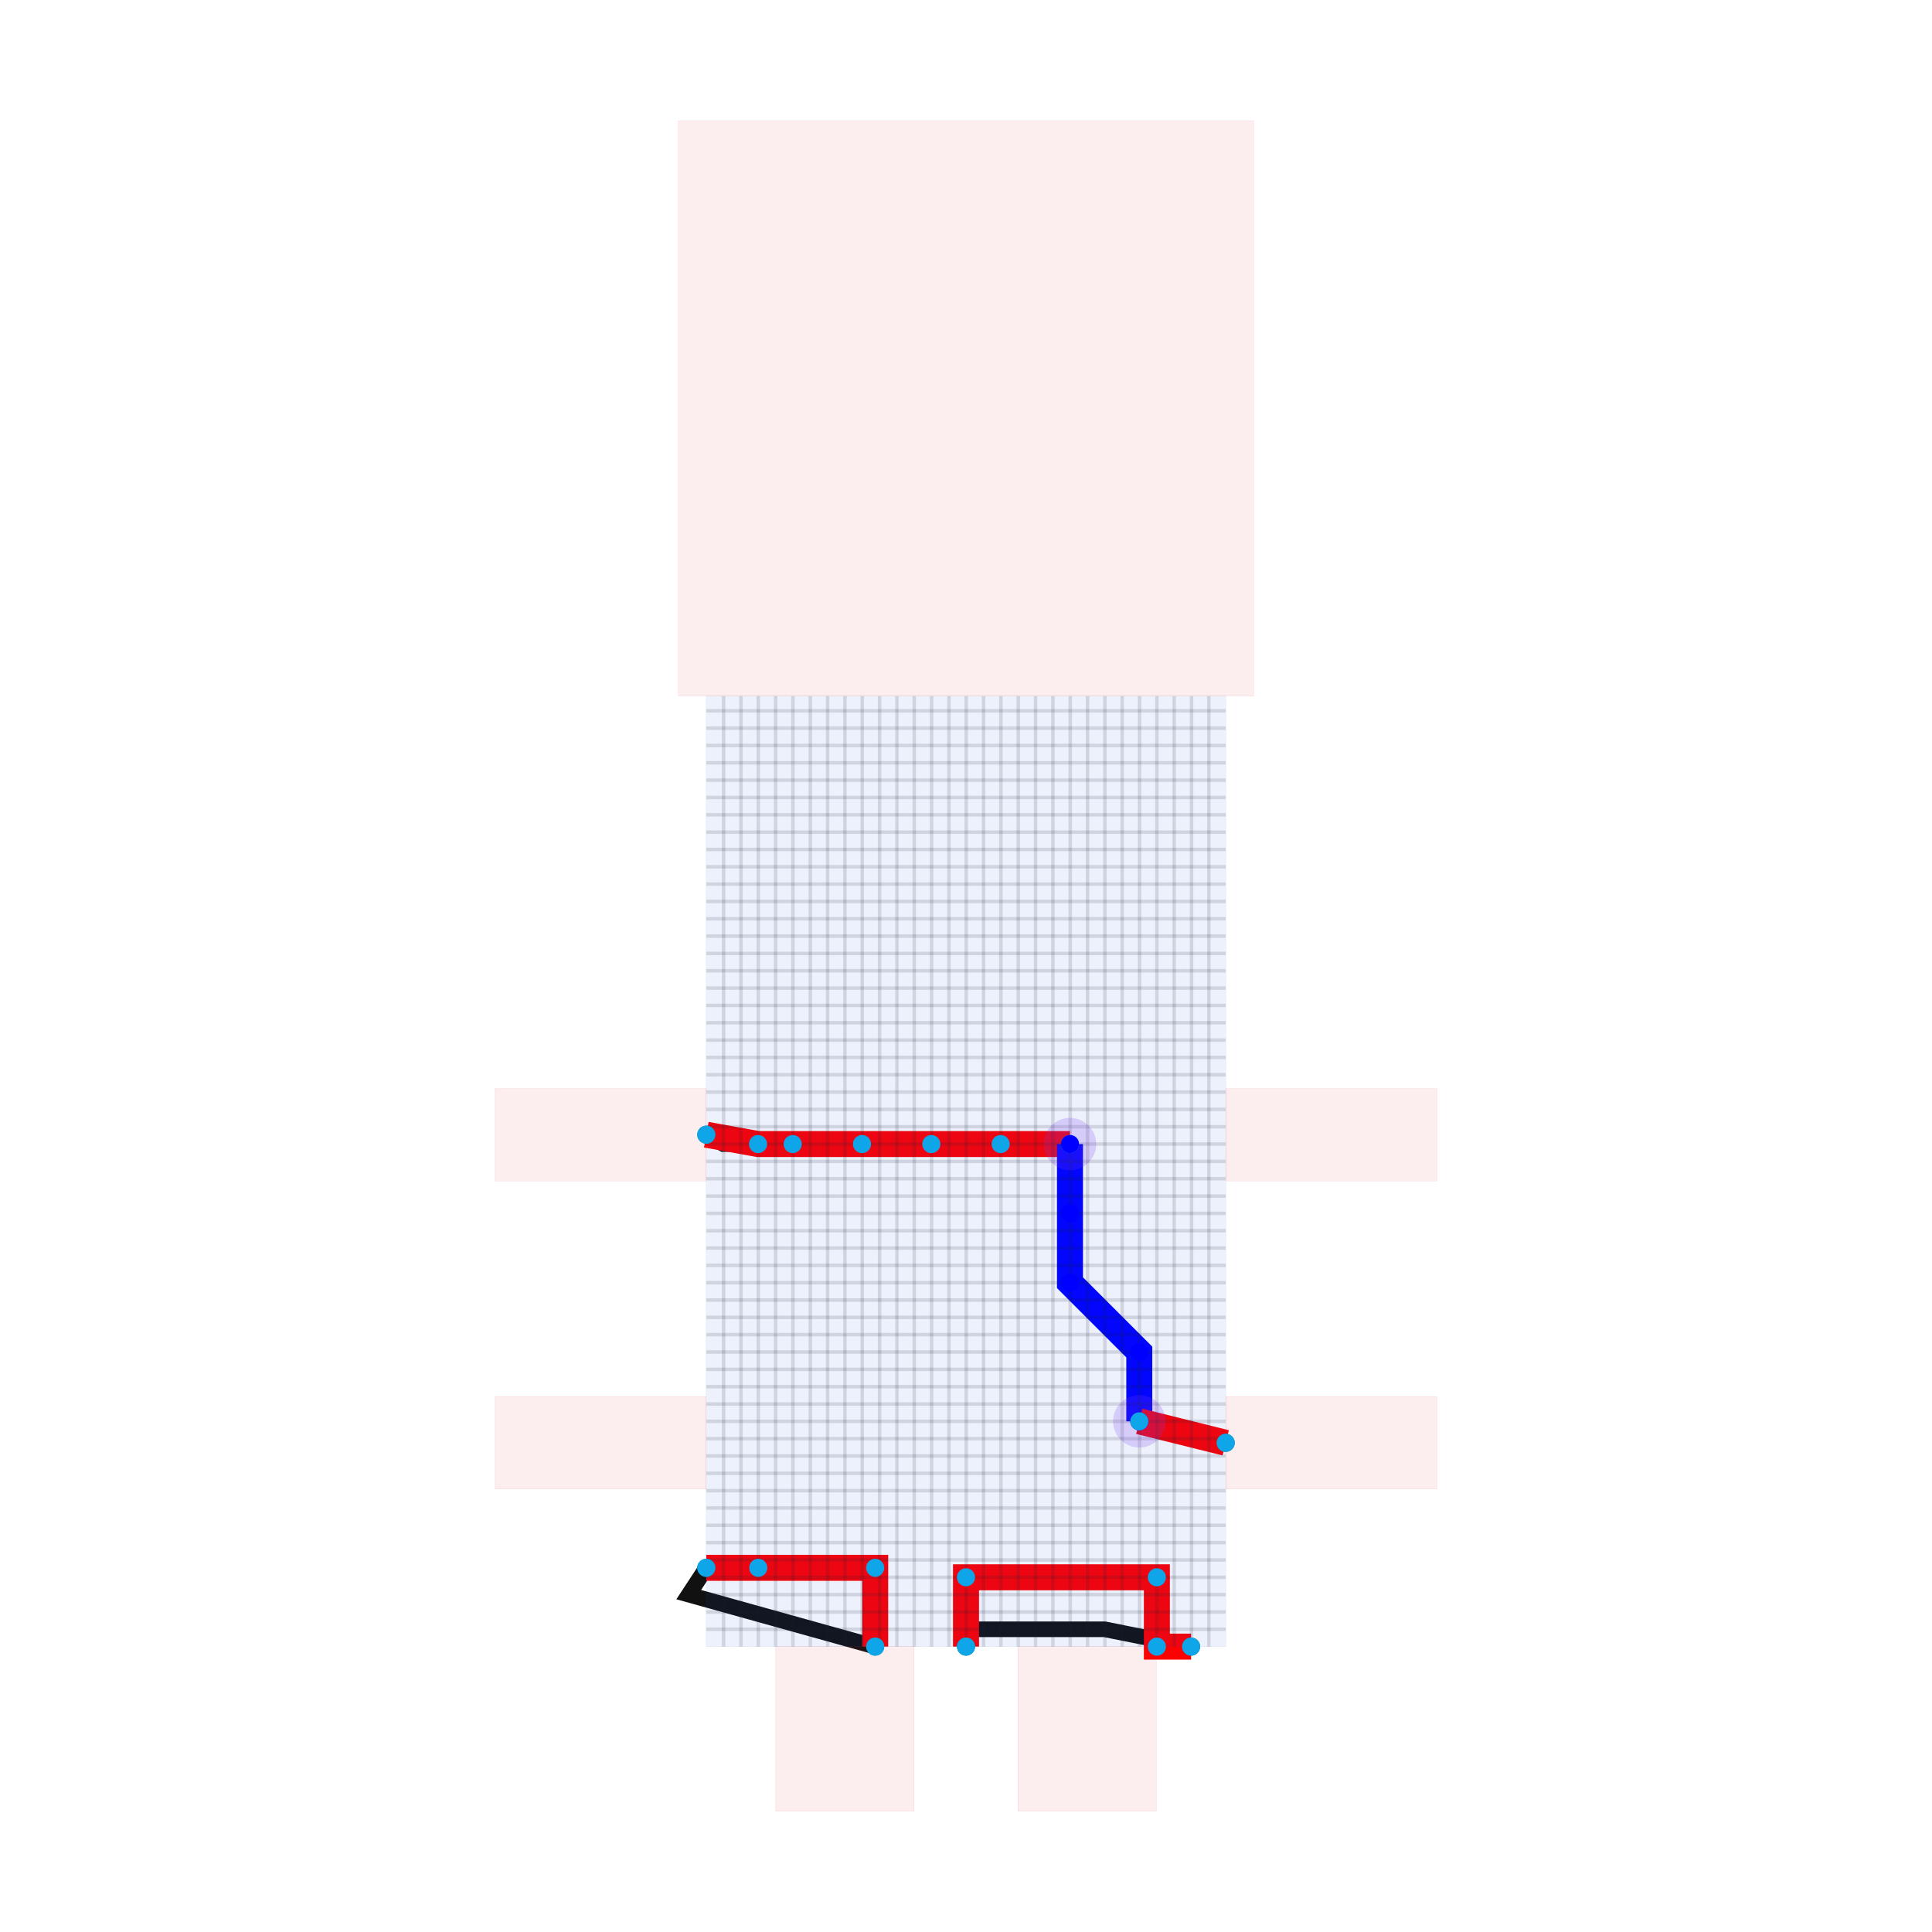
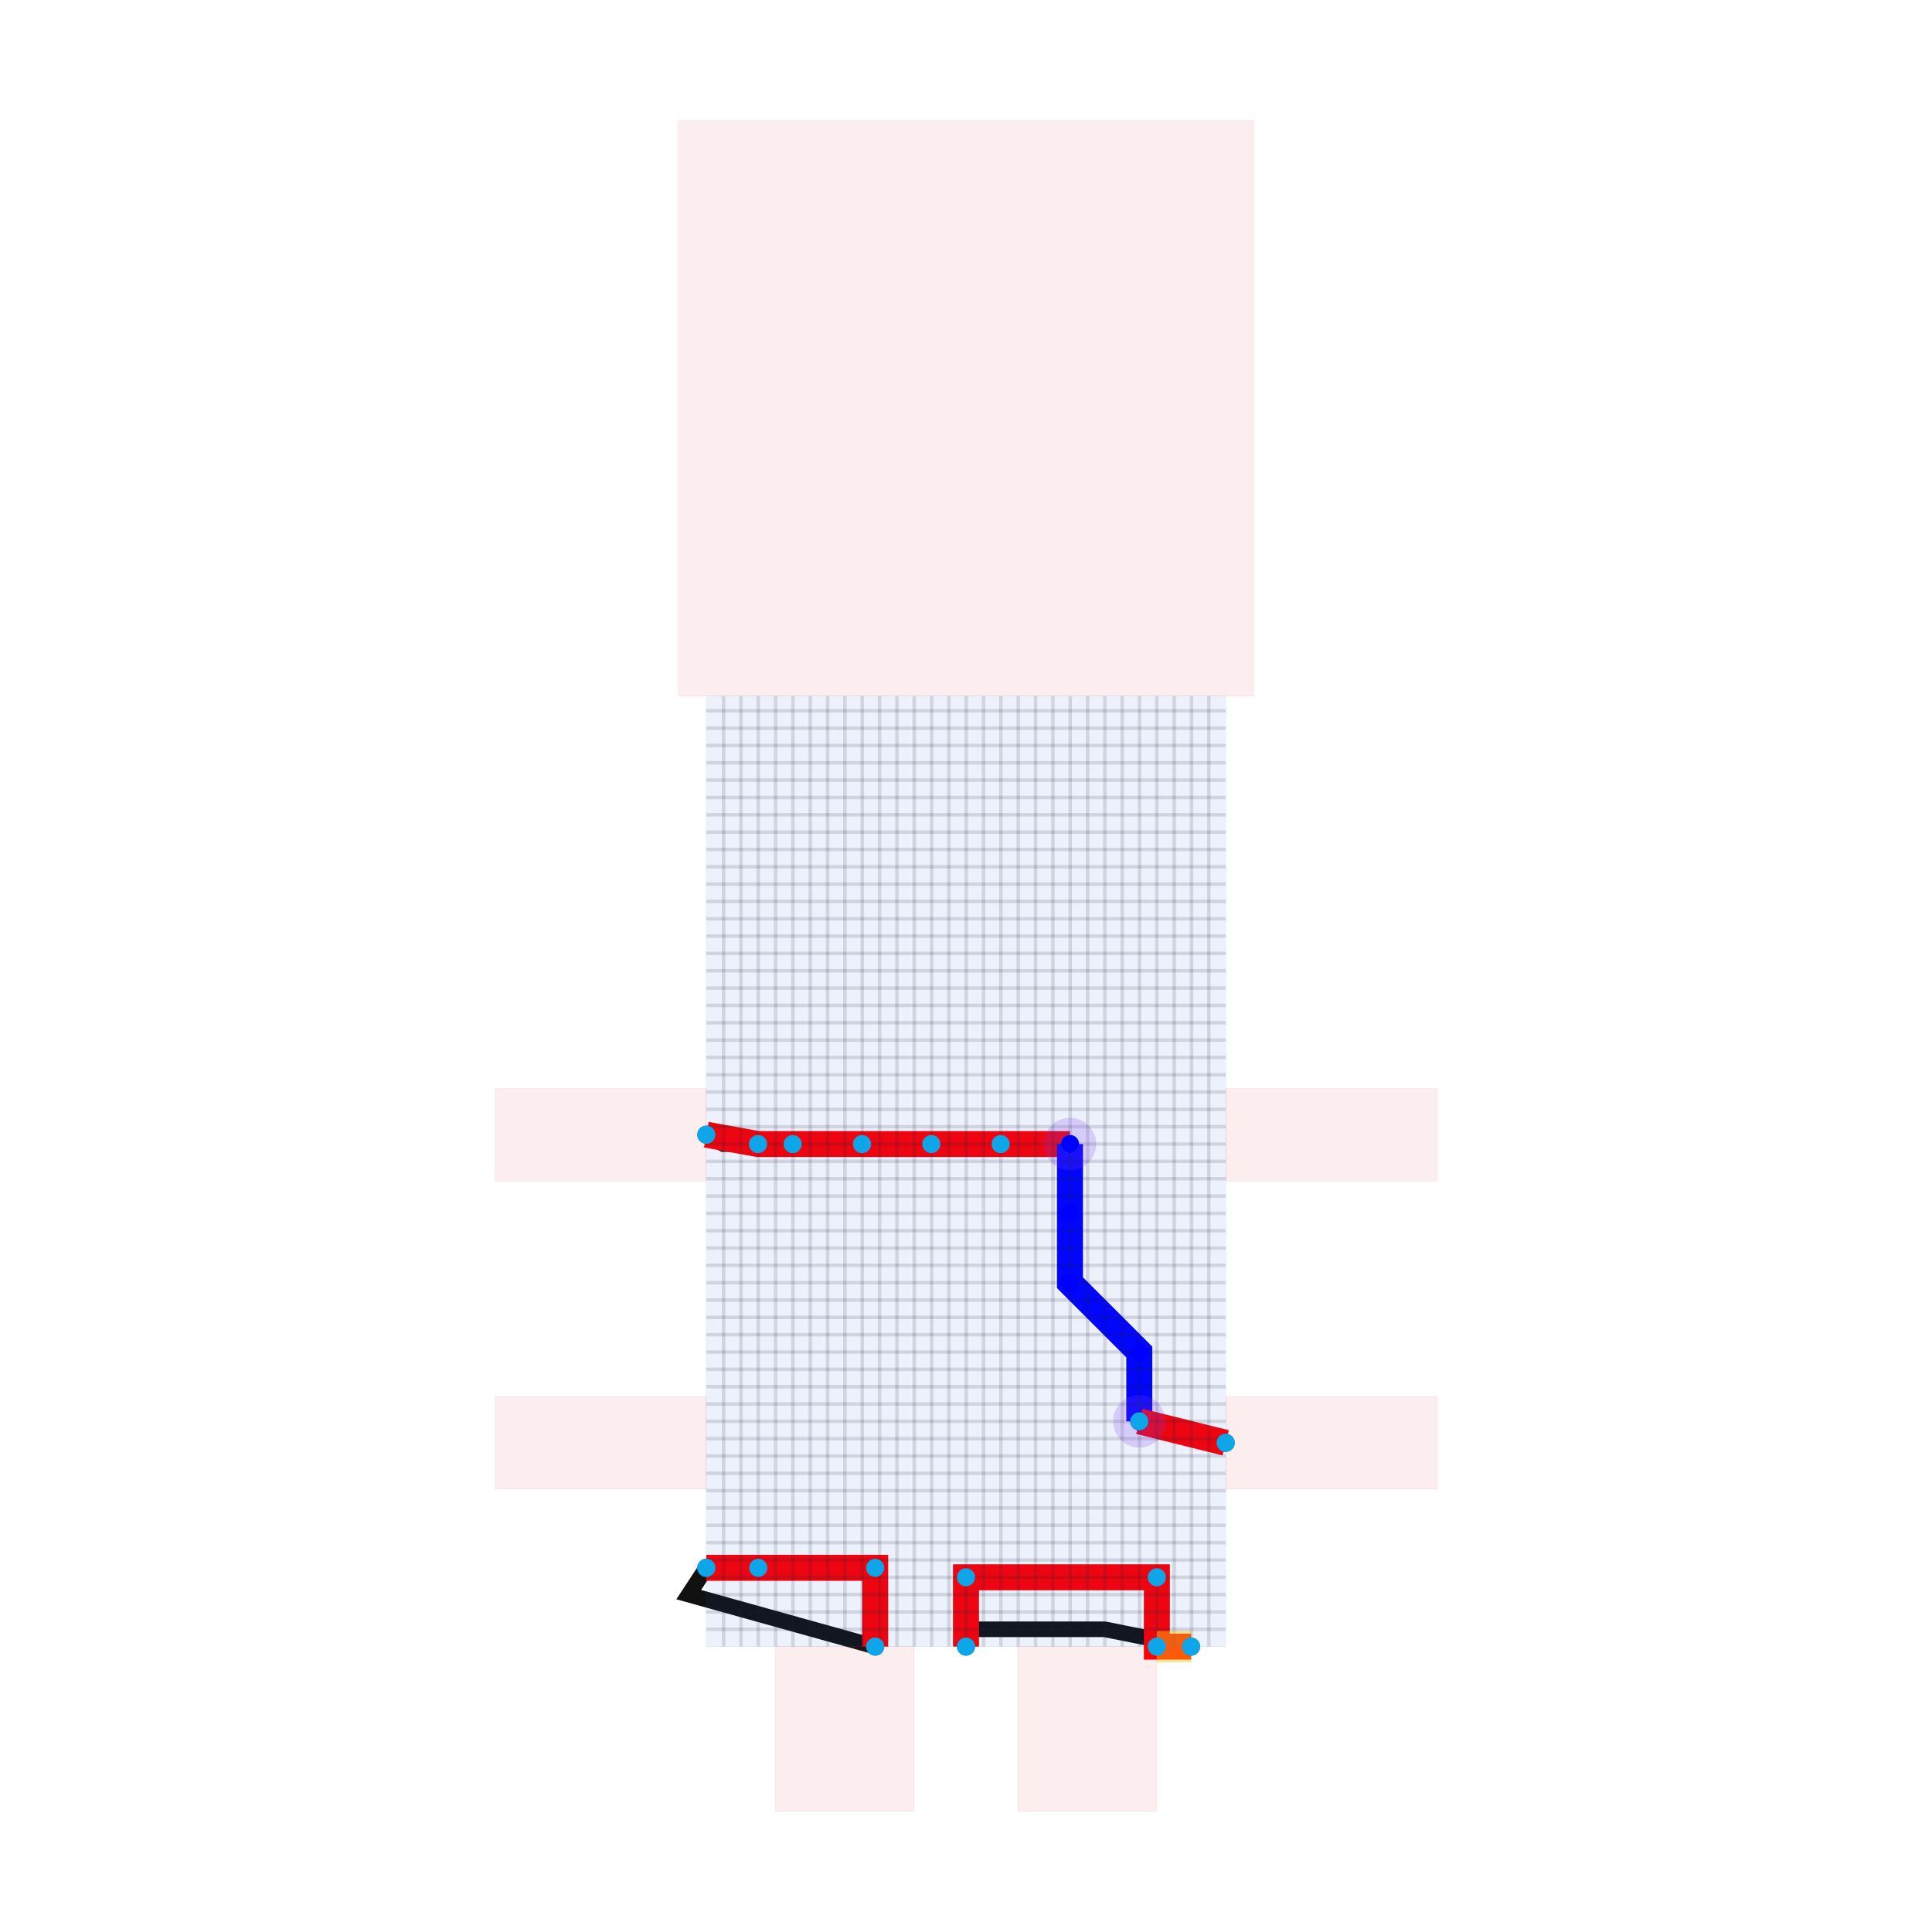
<svg xmlns="http://www.w3.org/2000/svg" width="640" height="640" viewBox="0 0 640 640">
  <rect width="100%" height="100%" fill="white" />
  <g>
    <polyline data-points="-1.1102230246251565e-16,-2.7 0,-2.6 0.4,-2.6 0.8,-2.6 1.2988000000000004,-2.7" data-type="line" data-label="original:source_trace_0__source_trace_5_mst1" points="320,545.464 320,539.723 342.963,539.723 365.925,539.723 394.56,545.464" fill="none" stroke="#111111" stroke-width="5.167" />
  </g>
  <g>
    <polyline data-points="-1.4986000000000002,-2.24535 -1.6,-2.4000000000000004 -0.5240000000000001,-2.7" data-type="line" data-label="original:source_trace_0__source_trace_5_mst0" points="233.971,519.364 228.15,528.242 289.919,545.464" fill="none" stroke="#111111" stroke-width="5.167" />
  </g>
  <g>
    <polyline data-points="-1.4986000000000002,0.2540000000000002 -1.4000000000000001,0.2 -1,0.2 -0.6,0.2 -0.19999999999999996,0.2 0.20000000000000007,0.2 0.6000000000000001,0.2" data-type="line" data-label="original:source_net_1" points="233.971,375.885 239.631,378.985 262.594,378.985 285.556,378.985 308.519,378.985 331.481,378.985 354.444,378.985" fill="none" stroke="#111111" stroke-width="5.167" />
  </g>
  <g>
    <polyline data-points="0.6000000000000001,0.2 0.6000000000000001,0.2 0.6000000000000001,-0.2 0.6000000000000001,-0.6000000000000001 1,-1 1,-1.4" data-type="line" data-label="original:source_net_1" points="354.444,378.985 354.444,378.985 354.444,401.948 354.444,424.91 377.406,447.873 377.406,470.835" fill="none" stroke="#111111" stroke-width="5.167" />
  </g>
  <g>
    <polyline data-points="1,-1.4 1,-1.4 1.4986000000000002,-1.5240000000000002" data-type="line" data-label="original:source_net_1" points="377.406,470.835 377.406,470.835 406.029,477.954" fill="none" stroke="#111111" stroke-width="5.167" />
  </g>
  <g>
    <polyline data-points="-1.1102230246251565e-16,-2.7 -1.1102230246251565e-16,-2.3 1.1014,-2.3 1.1014,-2.7 1.2988000000000004,-2.7" data-type="line" data-label="source_trace_0__source_trace_5_mst1" points="320,545.464 320,522.501 383.227,522.501 383.227,545.464 394.56,545.464" fill="none" stroke="#FF0000" stroke-width="8.611" />
  </g>
  <g>
    <polyline data-points="-1.4986000000000002,-2.24535 -1.1985999999999999,-2.24535 -0.5240000000000001,-2.24535 -0.5240000000000001,-2.7" data-type="line" data-label="source_trace_0__source_trace_5_mst0" points="233.971,519.364 251.193,519.364 289.919,519.364 289.919,545.464" fill="none" stroke="#FF0000" stroke-width="8.611" />
  </g>
  <g>
    <polyline data-points="-1.4986000000000002,0.2540000000000002 -1.2000000000000002,0.2 -1,0.2 -0.6,0.2 -0.19999999999999996,0.2 0.20000000000000007,0.2 0.6000000000000001,0.2" data-type="line" data-label="source_net_1" points="233.971,375.885 251.112,378.985 262.594,378.985 285.556,378.985 308.519,378.985 331.481,378.985 354.444,378.985" fill="none" stroke="#FF0000" stroke-width="8.611" />
  </g>
  <g>
    <polyline data-points="0.6000000000000001,0.2 0.6000000000000001,0.2 0.6000000000000001,-0.2 0.6000000000000001,-0.6000000000000001 1,-1 1,-1.4" data-type="line" data-label="source_net_1" points="354.444,378.985 354.444,378.985 354.444,401.948 354.444,424.91 377.406,447.873 377.406,470.835" fill="none" stroke="#0000FF" stroke-width="8.611" />
  </g>
  <g>
    <polyline data-points="1,-1.4 1,-1.4 1.4986000000000002,-1.5240000000000002" data-type="line" data-label="source_net_1" points="377.406,470.835 377.406,470.835 406.029,477.954" fill="none" stroke="#FF0000" stroke-width="8.611" />
  </g>
  <g>
    <polyline data-points="-1.3985999999999998,-2.7 -1.3985999999999998,2.785" data-type="line" data-label="grid:v" points="239.711,545.464 239.711,230.589" fill="none" stroke="rgba(15, 23, 42, 0.14)" stroke-width="1.148" />
  </g>
  <g>
    <polyline data-points="-1.2985999999999998,-2.7 -1.2985999999999998,2.785" data-type="line" data-label="grid:v" points="245.452,545.464 245.452,230.589" fill="none" stroke="rgba(15, 23, 42, 0.14)" stroke-width="1.148" />
  </g>
  <g>
    <polyline data-points="-1.1985999999999997,-2.7 -1.1985999999999997,2.785" data-type="line" data-label="grid:v" points="251.193,545.464 251.193,230.589" fill="none" stroke="rgba(15, 23, 42, 0.14)" stroke-width="1.148" />
  </g>
  <g>
    <polyline data-points="-1.0985999999999996,-2.7 -1.0985999999999996,2.785" data-type="line" data-label="grid:v" points="256.933,545.464 256.933,230.589" fill="none" stroke="rgba(15, 23, 42, 0.14)" stroke-width="1.148" />
  </g>
  <g>
    <polyline data-points="-0.9985999999999996,-2.7 -0.9985999999999996,2.785" data-type="line" data-label="grid:v" points="262.674,545.464 262.674,230.589" fill="none" stroke="rgba(15, 23, 42, 0.14)" stroke-width="1.148" />
  </g>
  <g>
    <polyline data-points="-0.8985999999999996,-2.7 -0.8985999999999996,2.785" data-type="line" data-label="grid:v" points="268.415,545.464 268.415,230.589" fill="none" stroke="rgba(15, 23, 42, 0.14)" stroke-width="1.148" />
  </g>
  <g>
    <polyline data-points="-0.7985999999999996,-2.7 -0.7985999999999996,2.785" data-type="line" data-label="grid:v" points="274.155,545.464 274.155,230.589" fill="none" stroke="rgba(15, 23, 42, 0.14)" stroke-width="1.148" />
  </g>
  <g>
    <polyline data-points="-0.6985999999999997,-2.7 -0.6985999999999997,2.785" data-type="line" data-label="grid:v" points="279.896,545.464 279.896,230.589" fill="none" stroke="rgba(15, 23, 42, 0.14)" stroke-width="1.148" />
  </g>
  <g>
    <polyline data-points="-0.5985999999999997,-2.7 -0.5985999999999997,2.785" data-type="line" data-label="grid:v" points="285.636,545.464 285.636,230.589" fill="none" stroke="rgba(15, 23, 42, 0.14)" stroke-width="1.148" />
  </g>
  <g>
    <polyline data-points="-0.4985999999999997,-2.7 -0.4985999999999997,2.785" data-type="line" data-label="grid:v" points="291.377,545.464 291.377,230.589" fill="none" stroke="rgba(15, 23, 42, 0.14)" stroke-width="1.148" />
  </g>
  <g>
    <polyline data-points="-0.39859999999999973,-2.7 -0.39859999999999973,2.785" data-type="line" data-label="grid:v" points="297.118,545.464 297.118,230.589" fill="none" stroke="rgba(15, 23, 42, 0.14)" stroke-width="1.148" />
  </g>
  <g>
    <polyline data-points="-0.29859999999999975,-2.7 -0.29859999999999975,2.785" data-type="line" data-label="grid:v" points="302.858,545.464 302.858,230.589" fill="none" stroke="rgba(15, 23, 42, 0.14)" stroke-width="1.148" />
  </g>
  <g>
    <polyline data-points="-0.19859999999999975,-2.7 -0.19859999999999975,2.785" data-type="line" data-label="grid:v" points="308.599,545.464 308.599,230.589" fill="none" stroke="rgba(15, 23, 42, 0.14)" stroke-width="1.148" />
  </g>
  <g>
    <polyline data-points="-0.09859999999999974,-2.7 -0.09859999999999974,2.785" data-type="line" data-label="grid:v" points="314.34,545.464 314.34,230.589" fill="none" stroke="rgba(15, 23, 42, 0.14)" stroke-width="1.148" />
  </g>
  <g>
    <polyline data-points="0.0014000000000002621,-2.7 0.0014000000000002621,2.785" data-type="line" data-label="grid:v" points="320.08,545.464 320.08,230.589" fill="none" stroke="rgba(15, 23, 42, 0.14)" stroke-width="1.148" />
  </g>
  <g>
    <polyline data-points="0.10140000000000027,-2.7 0.10140000000000027,2.785" data-type="line" data-label="grid:v" points="325.821,545.464 325.821,230.589" fill="none" stroke="rgba(15, 23, 42, 0.14)" stroke-width="1.148" />
  </g>
  <g>
    <polyline data-points="0.20140000000000027,-2.7 0.20140000000000027,2.785" data-type="line" data-label="grid:v" points="331.562,545.464 331.562,230.589" fill="none" stroke="rgba(15, 23, 42, 0.14)" stroke-width="1.148" />
  </g>
  <g>
    <polyline data-points="0.3014000000000003,-2.7 0.3014000000000003,2.785" data-type="line" data-label="grid:v" points="337.302,545.464 337.302,230.589" fill="none" stroke="rgba(15, 23, 42, 0.14)" stroke-width="1.148" />
  </g>
  <g>
    <polyline data-points="0.4014000000000003,-2.7 0.4014000000000003,2.785" data-type="line" data-label="grid:v" points="343.043,545.464 343.043,230.589" fill="none" stroke="rgba(15, 23, 42, 0.14)" stroke-width="1.148" />
  </g>
  <g>
    <polyline data-points="0.5014000000000003,-2.7 0.5014000000000003,2.785" data-type="line" data-label="grid:v" points="348.784,545.464 348.784,230.589" fill="none" stroke="rgba(15, 23, 42, 0.14)" stroke-width="1.148" />
  </g>
  <g>
    <polyline data-points="0.6014000000000003,-2.7 0.6014000000000003,2.785" data-type="line" data-label="grid:v" points="354.524,545.464 354.524,230.589" fill="none" stroke="rgba(15, 23, 42, 0.14)" stroke-width="1.148" />
  </g>
  <g>
    <polyline data-points="0.7014000000000002,-2.7 0.7014000000000002,2.785" data-type="line" data-label="grid:v" points="360.265,545.464 360.265,230.589" fill="none" stroke="rgba(15, 23, 42, 0.14)" stroke-width="1.148" />
  </g>
  <g>
    <polyline data-points="0.8014000000000002,-2.7 0.8014000000000002,2.785" data-type="line" data-label="grid:v" points="366.006,545.464 366.006,230.589" fill="none" stroke="rgba(15, 23, 42, 0.14)" stroke-width="1.148" />
  </g>
  <g>
    <polyline data-points="0.9014000000000002,-2.7 0.9014000000000002,2.785" data-type="line" data-label="grid:v" points="371.746,545.464 371.746,230.589" fill="none" stroke="rgba(15, 23, 42, 0.14)" stroke-width="1.148" />
  </g>
  <g>
    <polyline data-points="1.0014000000000003,-2.7 1.0014000000000003,2.785" data-type="line" data-label="grid:v" points="377.487,545.464 377.487,230.589" fill="none" stroke="rgba(15, 23, 42, 0.14)" stroke-width="1.148" />
  </g>
  <g>
    <polyline data-points="1.1014000000000004,-2.7 1.1014000000000004,2.785" data-type="line" data-label="grid:v" points="383.227,545.464 383.227,230.589" fill="none" stroke="rgba(15, 23, 42, 0.14)" stroke-width="1.148" />
  </g>
  <g>
    <polyline data-points="1.2014000000000005,-2.7 1.2014000000000005,2.785" data-type="line" data-label="grid:v" points="388.968,545.464 388.968,230.589" fill="none" stroke="rgba(15, 23, 42, 0.14)" stroke-width="1.148" />
  </g>
  <g>
    <polyline data-points="1.3014000000000006,-2.7 1.3014000000000006,2.785" data-type="line" data-label="grid:v" points="394.709,545.464 394.709,230.589" fill="none" stroke="rgba(15, 23, 42, 0.14)" stroke-width="1.148" />
  </g>
  <g>
    <polyline data-points="1.4014000000000006,-2.7 1.4014000000000006,2.785" data-type="line" data-label="grid:v" points="400.449,545.464 400.449,230.589" fill="none" stroke="rgba(15, 23, 42, 0.14)" stroke-width="1.148" />
  </g>
  <g>
    <polyline data-points="-1.4986,-2.6 1.4986000000000004,-2.6" data-type="line" data-label="grid:h" points="233.971,539.723 406.029,539.723" fill="none" stroke="rgba(15, 23, 42, 0.14)" stroke-width="1.148" />
  </g>
  <g>
    <polyline data-points="-1.4986,-2.5 1.4986000000000004,-2.5" data-type="line" data-label="grid:h" points="233.971,533.983 406.029,533.983" fill="none" stroke="rgba(15, 23, 42, 0.14)" stroke-width="1.148" />
  </g>
  <g>
    <polyline data-points="-1.4986,-2.4 1.4986000000000004,-2.4" data-type="line" data-label="grid:h" points="233.971,528.242 406.029,528.242" fill="none" stroke="rgba(15, 23, 42, 0.14)" stroke-width="1.148" />
  </g>
  <g>
    <polyline data-points="-1.4986,-2.3 1.4986000000000004,-2.3" data-type="line" data-label="grid:h" points="233.971,522.501 406.029,522.501" fill="none" stroke="rgba(15, 23, 42, 0.14)" stroke-width="1.148" />
  </g>
  <g>
    <polyline data-points="-1.4986,-2.1999999999999997 1.4986000000000004,-2.1999999999999997" data-type="line" data-label="grid:h" points="233.971,516.761 406.029,516.761" fill="none" stroke="rgba(15, 23, 42, 0.14)" stroke-width="1.148" />
  </g>
  <g>
    <polyline data-points="-1.4986,-2.0999999999999996 1.4986000000000004,-2.0999999999999996" data-type="line" data-label="grid:h" points="233.971,511.02 406.029,511.02" fill="none" stroke="rgba(15, 23, 42, 0.14)" stroke-width="1.148" />
  </g>
  <g>
    <polyline data-points="-1.4986,-1.9999999999999996 1.4986000000000004,-1.9999999999999996" data-type="line" data-label="grid:h" points="233.971,505.279 406.029,505.279" fill="none" stroke="rgba(15, 23, 42, 0.14)" stroke-width="1.148" />
  </g>
  <g>
    <polyline data-points="-1.4986,-1.8999999999999995 1.4986000000000004,-1.8999999999999995" data-type="line" data-label="grid:h" points="233.971,499.539 406.029,499.539" fill="none" stroke="rgba(15, 23, 42, 0.14)" stroke-width="1.148" />
  </g>
  <g>
    <polyline data-points="-1.4986,-1.7999999999999994 1.4986000000000004,-1.7999999999999994" data-type="line" data-label="grid:h" points="233.971,493.798 406.029,493.798" fill="none" stroke="rgba(15, 23, 42, 0.14)" stroke-width="1.148" />
  </g>
  <g>
    <polyline data-points="-1.4986,-1.6999999999999993 1.4986000000000004,-1.6999999999999993" data-type="line" data-label="grid:h" points="233.971,488.057 406.029,488.057" fill="none" stroke="rgba(15, 23, 42, 0.14)" stroke-width="1.148" />
  </g>
  <g>
    <polyline data-points="-1.4986,-1.5999999999999992 1.4986000000000004,-1.5999999999999992" data-type="line" data-label="grid:h" points="233.971,482.317 406.029,482.317" fill="none" stroke="rgba(15, 23, 42, 0.14)" stroke-width="1.148" />
  </g>
  <g>
    <polyline data-points="-1.4986,-1.4999999999999991 1.4986000000000004,-1.4999999999999991" data-type="line" data-label="grid:h" points="233.971,476.576 406.029,476.576" fill="none" stroke="rgba(15, 23, 42, 0.14)" stroke-width="1.148" />
  </g>
  <g>
    <polyline data-points="-1.4986,-1.399999999999999 1.4986000000000004,-1.399999999999999" data-type="line" data-label="grid:h" points="233.971,470.835 406.029,470.835" fill="none" stroke="rgba(15, 23, 42, 0.14)" stroke-width="1.148" />
  </g>
  <g>
    <polyline data-points="-1.4986,-1.299999999999999 1.4986000000000004,-1.299999999999999" data-type="line" data-label="grid:h" points="233.971,465.095 406.029,465.095" fill="none" stroke="rgba(15, 23, 42, 0.14)" stroke-width="1.148" />
  </g>
  <g>
    <polyline data-points="-1.4986,-1.1999999999999988 1.4986000000000004,-1.1999999999999988" data-type="line" data-label="grid:h" points="233.971,459.354 406.029,459.354" fill="none" stroke="rgba(15, 23, 42, 0.14)" stroke-width="1.148" />
  </g>
  <g>
    <polyline data-points="-1.4986,-1.0999999999999988 1.4986000000000004,-1.0999999999999988" data-type="line" data-label="grid:h" points="233.971,453.614 406.029,453.614" fill="none" stroke="rgba(15, 23, 42, 0.14)" stroke-width="1.148" />
  </g>
  <g>
    <polyline data-points="-1.4986,-0.9999999999999988 1.4986000000000004,-0.9999999999999988" data-type="line" data-label="grid:h" points="233.971,447.873 406.029,447.873" fill="none" stroke="rgba(15, 23, 42, 0.14)" stroke-width="1.148" />
  </g>
  <g>
    <polyline data-points="-1.4986,-0.8999999999999988 1.4986000000000004,-0.8999999999999988" data-type="line" data-label="grid:h" points="233.971,442.132 406.029,442.132" fill="none" stroke="rgba(15, 23, 42, 0.14)" stroke-width="1.148" />
  </g>
  <g>
    <polyline data-points="-1.4986,-0.7999999999999988 1.4986000000000004,-0.7999999999999988" data-type="line" data-label="grid:h" points="233.971,436.392 406.029,436.392" fill="none" stroke="rgba(15, 23, 42, 0.14)" stroke-width="1.148" />
  </g>
  <g>
    <polyline data-points="-1.4986,-0.6999999999999988 1.4986000000000004,-0.6999999999999988" data-type="line" data-label="grid:h" points="233.971,430.651 406.029,430.651" fill="none" stroke="rgba(15, 23, 42, 0.14)" stroke-width="1.148" />
  </g>
  <g>
    <polyline data-points="-1.4986,-0.5999999999999989 1.4986000000000004,-0.5999999999999989" data-type="line" data-label="grid:h" points="233.971,424.91 406.029,424.91" fill="none" stroke="rgba(15, 23, 42, 0.14)" stroke-width="1.148" />
  </g>
  <g>
    <polyline data-points="-1.4986,-0.4999999999999989 1.4986000000000004,-0.4999999999999989" data-type="line" data-label="grid:h" points="233.971,419.17 406.029,419.17" fill="none" stroke="rgba(15, 23, 42, 0.14)" stroke-width="1.148" />
  </g>
  <g>
    <polyline data-points="-1.4986,-0.3999999999999989 1.4986000000000004,-0.3999999999999989" data-type="line" data-label="grid:h" points="233.971,413.429 406.029,413.429" fill="none" stroke="rgba(15, 23, 42, 0.14)" stroke-width="1.148" />
  </g>
  <g>
    <polyline data-points="-1.4986,-0.29999999999999893 1.4986000000000004,-0.29999999999999893" data-type="line" data-label="grid:h" points="233.971,407.688 406.029,407.688" fill="none" stroke="rgba(15, 23, 42, 0.14)" stroke-width="1.148" />
  </g>
  <g>
    <polyline data-points="-1.4986,-0.19999999999999893 1.4986000000000004,-0.19999999999999893" data-type="line" data-label="grid:h" points="233.971,401.948 406.029,401.948" fill="none" stroke="rgba(15, 23, 42, 0.14)" stroke-width="1.148" />
  </g>
  <g>
    <polyline data-points="-1.4986,-0.09999999999999892 1.4986000000000004,-0.09999999999999892" data-type="line" data-label="grid:h" points="233.971,396.207 406.029,396.207" fill="none" stroke="rgba(15, 23, 42, 0.14)" stroke-width="1.148" />
  </g>
  <g>
    <polyline data-points="-1.4986,1.0824674490095276e-15 1.4986000000000004,1.0824674490095276e-15" data-type="line" data-label="grid:h" points="233.971,390.466 406.029,390.466" fill="none" stroke="rgba(15, 23, 42, 0.14)" stroke-width="1.148" />
  </g>
  <g>
    <polyline data-points="-1.4986,0.10000000000000109 1.4986000000000004,0.10000000000000109" data-type="line" data-label="grid:h" points="233.971,384.726 406.029,384.726" fill="none" stroke="rgba(15, 23, 42, 0.14)" stroke-width="1.148" />
  </g>
  <g>
    <polyline data-points="-1.4986,0.2000000000000011 1.4986000000000004,0.2000000000000011" data-type="line" data-label="grid:h" points="233.971,378.985 406.029,378.985" fill="none" stroke="rgba(15, 23, 42, 0.14)" stroke-width="1.148" />
  </g>
  <g>
    <polyline data-points="-1.4986,0.3000000000000011 1.4986000000000004,0.3000000000000011" data-type="line" data-label="grid:h" points="233.971,373.244 406.029,373.244" fill="none" stroke="rgba(15, 23, 42, 0.14)" stroke-width="1.148" />
  </g>
  <g>
    <polyline data-points="-1.4986,0.40000000000000113 1.4986000000000004,0.40000000000000113" data-type="line" data-label="grid:h" points="233.971,367.504 406.029,367.504" fill="none" stroke="rgba(15, 23, 42, 0.14)" stroke-width="1.148" />
  </g>
  <g>
    <polyline data-points="-1.4986,0.5000000000000011 1.4986000000000004,0.5000000000000011" data-type="line" data-label="grid:h" points="233.971,361.763 406.029,361.763" fill="none" stroke="rgba(15, 23, 42, 0.14)" stroke-width="1.148" />
  </g>
  <g>
    <polyline data-points="-1.4986,0.6000000000000011 1.4986000000000004,0.6000000000000011" data-type="line" data-label="grid:h" points="233.971,356.023 406.029,356.023" fill="none" stroke="rgba(15, 23, 42, 0.14)" stroke-width="1.148" />
  </g>
  <g>
    <polyline data-points="-1.4986,0.7000000000000011 1.4986000000000004,0.7000000000000011" data-type="line" data-label="grid:h" points="233.971,350.282 406.029,350.282" fill="none" stroke="rgba(15, 23, 42, 0.14)" stroke-width="1.148" />
  </g>
  <g>
    <polyline data-points="-1.4986,0.800000000000001 1.4986000000000004,0.800000000000001" data-type="line" data-label="grid:h" points="233.971,344.541 406.029,344.541" fill="none" stroke="rgba(15, 23, 42, 0.14)" stroke-width="1.148" />
  </g>
  <g>
    <polyline data-points="-1.4986,0.900000000000001 1.4986000000000004,0.900000000000001" data-type="line" data-label="grid:h" points="233.971,338.801 406.029,338.801" fill="none" stroke="rgba(15, 23, 42, 0.14)" stroke-width="1.148" />
  </g>
  <g>
    <polyline data-points="-1.4986,1.000000000000001 1.4986000000000004,1.000000000000001" data-type="line" data-label="grid:h" points="233.971,333.06 406.029,333.06" fill="none" stroke="rgba(15, 23, 42, 0.14)" stroke-width="1.148" />
  </g>
  <g>
    <polyline data-points="-1.4986,1.1000000000000012 1.4986000000000004,1.1000000000000012" data-type="line" data-label="grid:h" points="233.971,327.319 406.029,327.319" fill="none" stroke="rgba(15, 23, 42, 0.14)" stroke-width="1.148" />
  </g>
  <g>
    <polyline data-points="-1.4986,1.2000000000000013 1.4986000000000004,1.2000000000000013" data-type="line" data-label="grid:h" points="233.971,321.579 406.029,321.579" fill="none" stroke="rgba(15, 23, 42, 0.14)" stroke-width="1.148" />
  </g>
  <g>
    <polyline data-points="-1.4986,1.3000000000000014 1.4986000000000004,1.3000000000000014" data-type="line" data-label="grid:h" points="233.971,315.838 406.029,315.838" fill="none" stroke="rgba(15, 23, 42, 0.14)" stroke-width="1.148" />
  </g>
  <g>
    <polyline data-points="-1.4986,1.4000000000000015 1.4986000000000004,1.4000000000000015" data-type="line" data-label="grid:h" points="233.971,310.097 406.029,310.097" fill="none" stroke="rgba(15, 23, 42, 0.14)" stroke-width="1.148" />
  </g>
  <g>
    <polyline data-points="-1.4986,1.5000000000000016 1.4986000000000004,1.5000000000000016" data-type="line" data-label="grid:h" points="233.971,304.357 406.029,304.357" fill="none" stroke="rgba(15, 23, 42, 0.14)" stroke-width="1.148" />
  </g>
  <g>
    <polyline data-points="-1.4986,1.6000000000000016 1.4986000000000004,1.6000000000000016" data-type="line" data-label="grid:h" points="233.971,298.616 406.029,298.616" fill="none" stroke="rgba(15, 23, 42, 0.14)" stroke-width="1.148" />
  </g>
  <g>
    <polyline data-points="-1.4986,1.7000000000000017 1.4986000000000004,1.7000000000000017" data-type="line" data-label="grid:h" points="233.971,292.875 406.029,292.875" fill="none" stroke="rgba(15, 23, 42, 0.14)" stroke-width="1.148" />
  </g>
  <g>
    <polyline data-points="-1.4986,1.8000000000000018 1.4986000000000004,1.8000000000000018" data-type="line" data-label="grid:h" points="233.971,287.135 406.029,287.135" fill="none" stroke="rgba(15, 23, 42, 0.14)" stroke-width="1.148" />
  </g>
  <g>
    <polyline data-points="-1.4986,1.900000000000002 1.4986000000000004,1.900000000000002" data-type="line" data-label="grid:h" points="233.971,281.394 406.029,281.394" fill="none" stroke="rgba(15, 23, 42, 0.14)" stroke-width="1.148" />
  </g>
  <g>
    <polyline data-points="-1.4986,2.0000000000000018 1.4986000000000004,2.0000000000000018" data-type="line" data-label="grid:h" points="233.971,275.654 406.029,275.654" fill="none" stroke="rgba(15, 23, 42, 0.14)" stroke-width="1.148" />
  </g>
  <g>
    <polyline data-points="-1.4986,2.100000000000002 1.4986000000000004,2.100000000000002" data-type="line" data-label="grid:h" points="233.971,269.913 406.029,269.913" fill="none" stroke="rgba(15, 23, 42, 0.14)" stroke-width="1.148" />
  </g>
  <g>
    <polyline data-points="-1.4986,2.200000000000002 1.4986000000000004,2.200000000000002" data-type="line" data-label="grid:h" points="233.971,264.172 406.029,264.172" fill="none" stroke="rgba(15, 23, 42, 0.14)" stroke-width="1.148" />
  </g>
  <g>
    <polyline data-points="-1.4986,2.300000000000002 1.4986000000000004,2.300000000000002" data-type="line" data-label="grid:h" points="233.971,258.432 406.029,258.432" fill="none" stroke="rgba(15, 23, 42, 0.14)" stroke-width="1.148" />
  </g>
  <g>
    <polyline data-points="-1.4986,2.400000000000002 1.4986000000000004,2.400000000000002" data-type="line" data-label="grid:h" points="233.971,252.691 406.029,252.691" fill="none" stroke="rgba(15, 23, 42, 0.14)" stroke-width="1.148" />
  </g>
  <g>
    <polyline data-points="-1.4986,2.500000000000002 1.4986000000000004,2.500000000000002" data-type="line" data-label="grid:h" points="233.971,246.95 406.029,246.95" fill="none" stroke="rgba(15, 23, 42, 0.14)" stroke-width="1.148" />
  </g>
  <g>
    <polyline data-points="-1.4986,2.6000000000000023 1.4986000000000004,2.6000000000000023" data-type="line" data-label="grid:h" points="233.971,241.21 406.029,241.21" fill="none" stroke="rgba(15, 23, 42, 0.14)" stroke-width="1.148" />
  </g>
  <g>
    <polyline data-points="-1.4986,2.7000000000000024 1.4986000000000004,2.7000000000000024" data-type="line" data-label="grid:h" points="233.971,235.469 406.029,235.469" fill="none" stroke="rgba(15, 23, 42, 0.14)" stroke-width="1.148" />
  </g>
  <g>
    <rect data-type="rect" data-label="cmn_0" data-x="2.220446049250313e-16" data-y="0.04249999999999998" x="233.971" y="230.589" width="172.059" height="314.874" fill="rgba(29, 78, 216, 0.08)" stroke="#1d4ed8" stroke-width="0.017" />
  </g>
  <g>
    <rect data-type="rect" data-label="obstacle:rect:0" data-x="-0.6990000000000001" data-y="-3.175" x="256.91" y="545.464" width="45.925" height="54.536" fill="rgba(220, 38, 38, 0.08)" stroke="#dc2626" stroke-width="0.017" />
  </g>
  <g>
    <rect data-type="rect" data-label="obstacle:rect:1" data-x="0.6990000000000001" data-y="-3.175" x="337.165" y="545.464" width="45.925" height="54.536" fill="rgba(220, 38, 38, 0.08)" stroke="#dc2626" stroke-width="0.017" />
  </g>
  <g>
    <rect data-type="rect" data-label="obstacle:rect:2" data-x="2.1082" data-y="0.2539999999999998" x="406.029" y="360.575" width="69.99" height="30.621" fill="rgba(220, 38, 38, 0.08)" stroke="#dc2626" stroke-width="0.017" />
  </g>
  <g>
    <rect data-type="rect" data-label="obstacle:rect:3" data-x="-2.1082" data-y="0.2540000000000002" x="163.981" y="360.575" width="69.99" height="30.621" fill="rgba(220, 38, 38, 0.08)" stroke="#dc2626" stroke-width="0.017" />
  </g>
  <g>
    <rect data-type="rect" data-label="obstacle:rect:4" data-x="-2.1082" data-y="-1.5239999999999998" x="163.981" y="462.644" width="69.99" height="30.621" fill="rgba(220, 38, 38, 0.08)" stroke="#dc2626" stroke-width="0.017" />
  </g>
  <g>
    <rect data-type="rect" data-label="obstacle:rect:5" data-x="2.1082" data-y="-1.5240000000000002" x="406.029" y="462.644" width="69.99" height="30.621" fill="rgba(220, 38, 38, 0.08)" stroke="#dc2626" stroke-width="0.017" />
  </g>
  <g>
    <rect data-type="rect" data-label="obstacle:rect:6" data-x="0" data-y="4.445" x="224.705" y="40" width="190.589" height="190.589" fill="rgba(220, 38, 38, 0.08)" stroke="#dc2626" stroke-width="0.017" />
+   </g>
+   <g>
+     <rect data-type="rect" data-label="boundary-hit:0:3" data-x="1.2001000000000002" data-y="-2.7" x="383.153" y="540.297" width="11.481" height="10.333" fill="rgba(250, 204, 21, 0.45)" stroke="#b45309" stroke-width="0.017" />
  </g>
  <circle data-type="circle" data-label="" data-x="0.6000000000000001" data-y="0.2" cx="354.444" cy="378.985" r="8.611" fill="rgba(124, 58, 237, 0.2)" stroke="#7c3aed" stroke-width="0.017" />
  <circle data-type="circle" data-label="" data-x="1" data-y="-1.4" cx="377.406" cy="470.835" r="8.611" fill="rgba(124, 58, 237, 0.2)" stroke="#7c3aed" stroke-width="0.017" />
  <g>
    <circle data-type="point" data-label="source_net_1" data-x="-1.4986000000000002" data-y="0.2540000000000002" cx="233.971" cy="375.885" r="3" fill="#0f766e" />
  </g>
  <g>
    <circle data-type="point" data-label="source_net_1" data-x="1.4986000000000002" data-y="-1.5240000000000002" cx="406.029" cy="477.954" r="3" fill="#0f766e" />
  </g>
  <g>
    <circle data-type="point" data-label="source_trace_0__source_trace_5_mst0" data-x="-1.4986000000000002" data-y="-2.24535" cx="233.971" cy="519.364" r="3" fill="#0f766e" />
  </g>
  <g>
    <circle data-type="point" data-label="source_trace_0__source_trace_5_mst0" data-x="-0.5240000000000001" data-y="-2.7" cx="289.919" cy="545.464" r="3" fill="#0f766e" />
  </g>
  <g>
    <circle data-type="point" data-label="source_trace_0__source_trace_5_mst1" data-x="-1.1102230246251565e-16" data-y="-2.7" cx="320" cy="545.464" r="3" fill="#0f766e" />
  </g>
  <g>
    <circle data-type="point" data-label="source_trace_0__source_trace_5_mst1" data-x="1.2988000000000004" data-y="-2.7" cx="394.56" cy="545.464" r="3" fill="#0f766e" />
  </g>
  <g>
    <circle data-type="point" data-label="" data-x="-1.1102230246251565e-16" data-y="-2.7" cx="320" cy="545.464" r="3" fill="#0ea5e9" />
  </g>
  <g>
    <circle data-type="point" data-label="" data-x="-1.1102230246251565e-16" data-y="-2.3" cx="320" cy="522.501" r="3" fill="#0ea5e9" />
  </g>
  <g>
    <circle data-type="point" data-label="" data-x="1.1014" data-y="-2.3" cx="383.227" cy="522.501" r="3" fill="#0ea5e9" />
  </g>
  <g>
    <circle data-type="point" data-label="" data-x="1.1014" data-y="-2.7" cx="383.227" cy="545.464" r="3" fill="#0ea5e9" />
  </g>
  <g>
    <circle data-type="point" data-label="" data-x="1.2988000000000004" data-y="-2.7" cx="394.56" cy="545.464" r="3" fill="#0ea5e9" />
  </g>
  <g>
    <circle data-type="point" data-label="" data-x="-1.4986000000000002" data-y="-2.24535" cx="233.971" cy="519.364" r="3" fill="#0ea5e9" />
  </g>
  <g>
    <circle data-type="point" data-label="" data-x="-1.1985999999999999" data-y="-2.24535" cx="251.193" cy="519.364" r="3" fill="#0ea5e9" />
  </g>
  <g>
    <circle data-type="point" data-label="" data-x="-0.5240000000000001" data-y="-2.24535" cx="289.919" cy="519.364" r="3" fill="#0ea5e9" />
  </g>
  <g>
    <circle data-type="point" data-label="" data-x="-0.5240000000000001" data-y="-2.7" cx="289.919" cy="545.464" r="3" fill="#0ea5e9" />
  </g>
  <g>
    <circle data-type="point" data-label="" data-x="-1.4986000000000002" data-y="0.2540000000000002" cx="233.971" cy="375.885" r="3" fill="#0ea5e9" />
  </g>
  <g>
    <circle data-type="point" data-label="" data-x="-1.2000000000000002" data-y="0.2" cx="251.112" cy="378.985" r="3" fill="#0ea5e9" />
  </g>
  <g>
    <circle data-type="point" data-label="" data-x="-1" data-y="0.2" cx="262.594" cy="378.985" r="3" fill="#0ea5e9" />
  </g>
  <g>
    <circle data-type="point" data-label="" data-x="-0.6" data-y="0.2" cx="285.556" cy="378.985" r="3" fill="#0ea5e9" />
  </g>
  <g>
    <circle data-type="point" data-label="" data-x="-0.19999999999999996" data-y="0.2" cx="308.519" cy="378.985" r="3" fill="#0ea5e9" />
  </g>
  <g>
    <circle data-type="point" data-label="" data-x="0.20000000000000007" data-y="0.2" cx="331.481" cy="378.985" r="3" fill="#0ea5e9" />
  </g>
  <g>
    <circle data-type="point" data-label="" data-x="0.6000000000000001" data-y="0.2" cx="354.444" cy="378.985" r="3" fill="#0ea5e9" />
  </g>
  <g>
    <circle data-type="point" data-label="" data-x="0.6000000000000001" data-y="0.2" cx="354.444" cy="378.985" r="3" fill="#0000FF" />
  </g>
  <g>
    <circle data-type="point" data-label="" data-x="0.6000000000000001" data-y="-0.2" cx="354.444" cy="401.948" r="3" fill="#0000FF" />
  </g>
  <g>
    <circle data-type="point" data-label="" data-x="0.6000000000000001" data-y="-0.6000000000000001" cx="354.444" cy="424.91" r="3" fill="#0000FF" />
  </g>
  <g>
    <circle data-type="point" data-label="" data-x="1" data-y="-1" cx="377.406" cy="447.873" r="3" fill="#0000FF" />
  </g>
  <g>
    <circle data-type="point" data-label="" data-x="1" data-y="-1.4" cx="377.406" cy="470.835" r="3" fill="#0000FF" />
  </g>
  <g>
    <circle data-type="point" data-label="" data-x="1" data-y="-1.4" cx="377.406" cy="470.835" r="3" fill="#0ea5e9" />
  </g>
  <g>
    <circle data-type="point" data-label="" data-x="1.4986000000000002" data-y="-1.5240000000000002" cx="406.029" cy="477.954" r="3" fill="#0ea5e9" />
  </g>
  <g id="crosshair" style="display: none">
    <line id="crosshair-h" y1="0" y2="640" stroke="#666" stroke-width="0.5" />
    <line id="crosshair-v" x1="0" x2="640" stroke="#666" stroke-width="0.5" />
    <text id="coordinates" font-family="monospace" font-size="12" fill="#666" />
  </g>
</svg>
